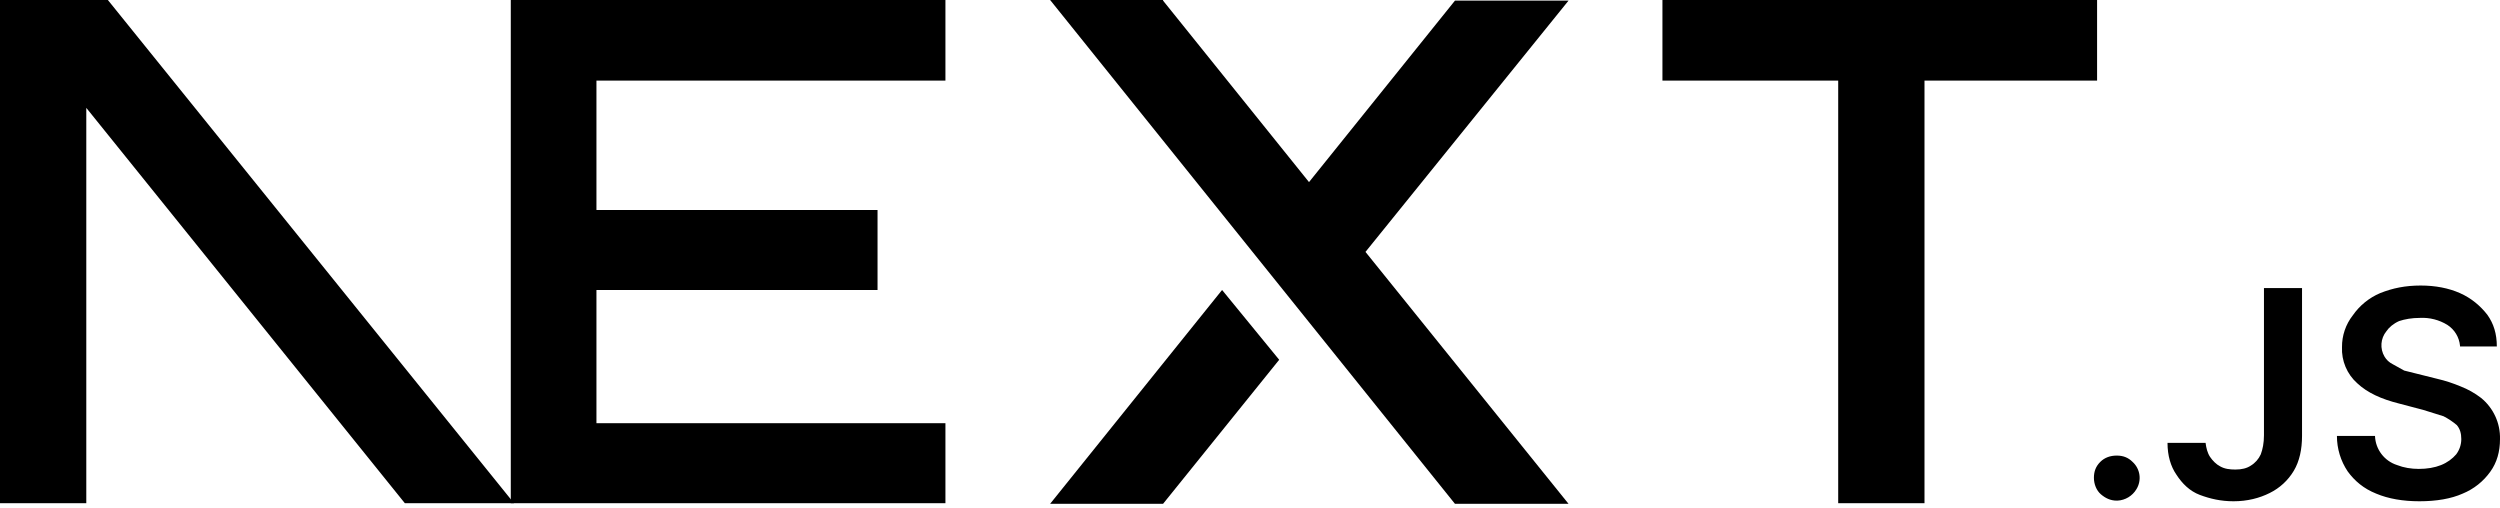
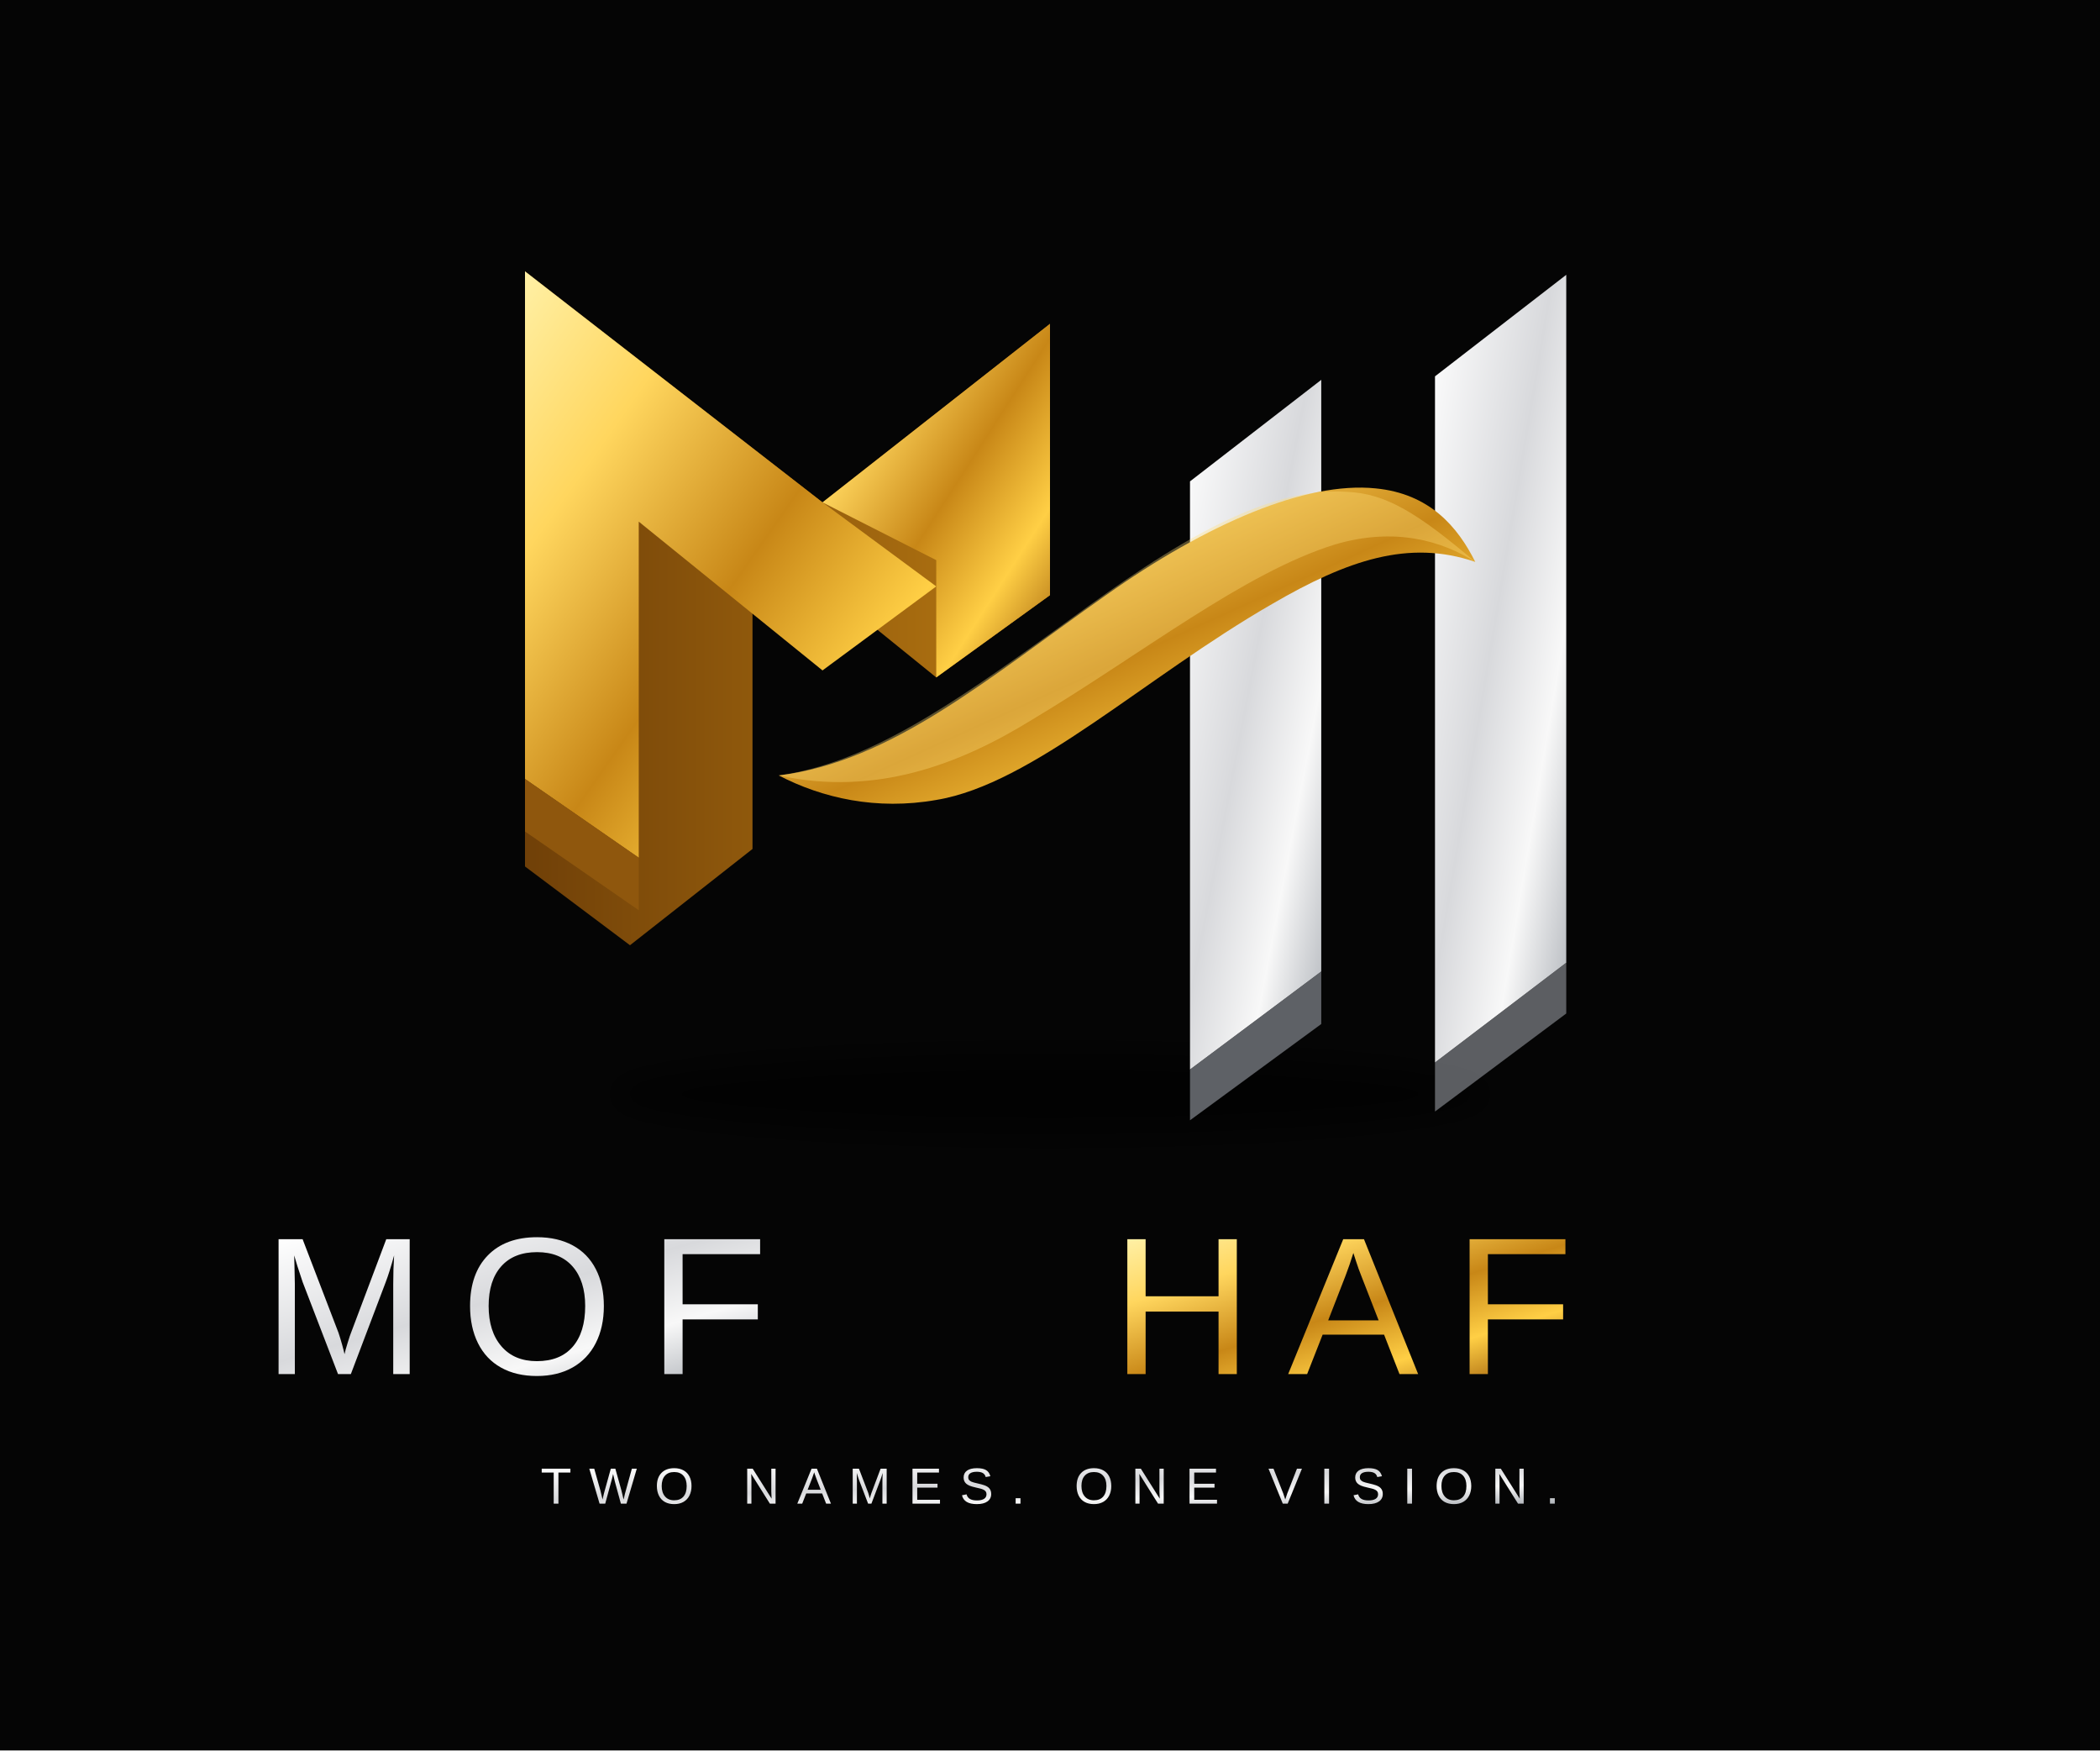
- <svg xmlns="http://www.w3.org/2000/svg" fill="none" viewBox="0 0 394 80">
-   <path fill="#000" d="M262 0h68.5v12.7h-27.2v66.6h-13.6V12.7H262V0ZM149 0v12.7H94v20.4h44.3v12.6H94v21h55v12.6H80.5V0h68.7zm34.3 0h-17.8l63.8 79.4h17.9l-32-39.7 32-39.6h-17.9l-23 28.6-23-28.6zm18.3 56.7-9-11-27.1 33.7h17.8l18.3-22.7z" />
-   <path fill="#000" d="M81 79.3 17 0H0v79.3h13.6V17l50.2 62.3H81Zm252.6-.4c-1 0-1.8-.4-2.5-1s-1.1-1.6-1.1-2.6.3-1.8 1-2.5 1.6-1 2.6-1 1.8.3 2.5 1a3.4 3.4 0 0 1 .6 4.3 3.7 3.7 0 0 1-3 1.8zm23.2-33.5h6v23.3c0 2.1-.4 4-1.3 5.5a9.1 9.1 0 0 1-3.8 3.5c-1.6.8-3.5 1.3-5.7 1.3-2 0-3.7-.4-5.3-1s-2.8-1.8-3.7-3.2c-.9-1.3-1.4-3-1.4-5h6c.1.8.3 1.6.7 2.2s1 1.2 1.6 1.5c.7.4 1.5.5 2.4.5 1 0 1.8-.2 2.4-.6a4 4 0 0 0 1.6-1.8c.3-.8.5-1.8.5-3V45.5zm30.9 9.1a4.4 4.4 0 0 0-2-3.3 7.5 7.5 0 0 0-4.3-1.1c-1.3 0-2.4.2-3.3.5-.9.4-1.6 1-2 1.6a3.5 3.5 0 0 0-.3 4c.3.5.7.9 1.3 1.2l1.8 1 2 .5 3.2.8c1.3.3 2.5.7 3.7 1.2a13 13 0 0 1 3.2 1.8 8.1 8.1 0 0 1 3 6.5c0 2-.5 3.7-1.5 5.1a10 10 0 0 1-4.4 3.5c-1.8.8-4.1 1.2-6.8 1.2-2.6 0-4.9-.4-6.8-1.2-2-.8-3.4-2-4.5-3.5a10 10 0 0 1-1.7-5.6h6a5 5 0 0 0 3.5 4.6c1 .4 2.2.6 3.4.6 1.3 0 2.5-.2 3.5-.6 1-.4 1.8-1 2.4-1.7a4 4 0 0 0 .8-2.4c0-.9-.2-1.6-.7-2.2a11 11 0 0 0-2.1-1.4l-3.2-1-3.8-1c-2.8-.7-5-1.7-6.6-3.2a7.2 7.2 0 0 1-2.4-5.7 8 8 0 0 1 1.7-5 10 10 0 0 1 4.3-3.5c2-.8 4-1.2 6.4-1.2 2.3 0 4.4.4 6.2 1.2 1.8.8 3.2 2 4.3 3.4 1 1.4 1.5 3 1.5 5h-5.8z" />
+ <svg xmlns="http://www.w3.org/2000/svg" viewBox="0 0 1200 1000" role="img" aria-labelledby="title desc">
+   <defs>
+     <linearGradient id="gold" x1="0" y1="0" x2="1" y2="1">
+       <stop offset="0" stop-color="#fff0a5" />
+       <stop offset=".24" stop-color="#ffd65e" />
+       <stop offset=".52" stop-color="#c88717" />
+       <stop offset=".76" stop-color="#ffcf45" />
+       <stop offset="1" stop-color="#9d5b08" />
+     </linearGradient>
+     <linearGradient id="silver" x1="0" y1="0" x2="1" y2="1">
+       <stop offset="0" stop-color="#fff" />
+       <stop offset=".45" stop-color="#d8d9dc" />
+       <stop offset=".72" stop-color="#f8f8f8" />
+       <stop offset="1" stop-color="#aeb2b8" />
+     </linearGradient>
+     <linearGradient id="goldSide" x1="0" y1="0" x2="1" y2="0">
+       <stop stop-color="#704008" />
+       <stop offset="1" stop-color="#b87912" />
+     </linearGradient>
+     <filter id="shadow" x="-20%" y="-20%" width="140%" height="150%">
+       <feGaussianBlur stdDeviation="8" />
+     </filter>
+   </defs>
+   <rect width="1200" height="1000" fill="#050505" />
+   <g transform="translate(0 5)">
+     <ellipse cx="600" cy="620" rx="250" ry="24" fill="#000" opacity=".55" filter="url(#shadow)" />
+     <path d="M680 270 L755 212 L755 550 L680 606 Z" fill="url(#silver)" />
+     <path d="M820 210 L895 152 L895 545 L820 602 Z" fill="url(#silver)" />
+     <path d="M680 606 L755 550 L755 580 L680 635 Z" fill="#858990" opacity=".7" />
+     <path d="M820 602 L895 545 L895 574 L820 630 Z" fill="#8b8e94" opacity=".65" />
+     <path d="M300 150 L470 282 L600 180 L600 335 L535 382 L430 297 L430 480 L360 535 L300 490 Z" fill="url(#goldSide)" />
+     <path d="M300 150 L470 282 L535 330 L470 378 L365 293 L365 485 L300 440 Z" fill="url(#gold)" />
+     <path d="M470 282 L600 180 L600 335 L535 382 L535 315 Z" fill="url(#gold)" />
+     <path d="M300 440 L365 485 L365 515 L300 470 Z" fill="#8f570d" />
+     <path d="M445 438 C510 430 565 382 632 335 C690 294 746 270 786 274 C817 277 833 296 843 316 C805 303 770 315 727 340 C654 382 590 443 535 452 C501 458 470 451 445 438 Z" fill="url(#gold)" />
+     <path d="M445 438 C500 450 548 432 590 406 C652 369 711 322 763 306 C797 296 824 304 843 316 C810 288 792 277 770 276 C717 272 655 317 603 355 C542 399 495 431 445 438 Z" fill="#ffe07b" opacity=".35" />
+     <g font-family="Montserrat, Arial, sans-serif" font-size="112" font-weight="500" letter-spacing="20">
+       <text x="150" y="780" fill="url(#silver)">MOF</text>
+       <text x="635" y="780" fill="url(#gold)">HAF</text>
+     </g>
+     <path d="M165 842 H260 M940 842 H1035" stroke="url(#gold)" stroke-width="5" />
+     <text x="600" y="854" text-anchor="middle" fill="url(#silver)" font-family="Montserrat, Arial, sans-serif" font-size="29" font-weight="400" letter-spacing="10">TWO NAMES. ONE VISION.</text>
+   </g>
</svg>
